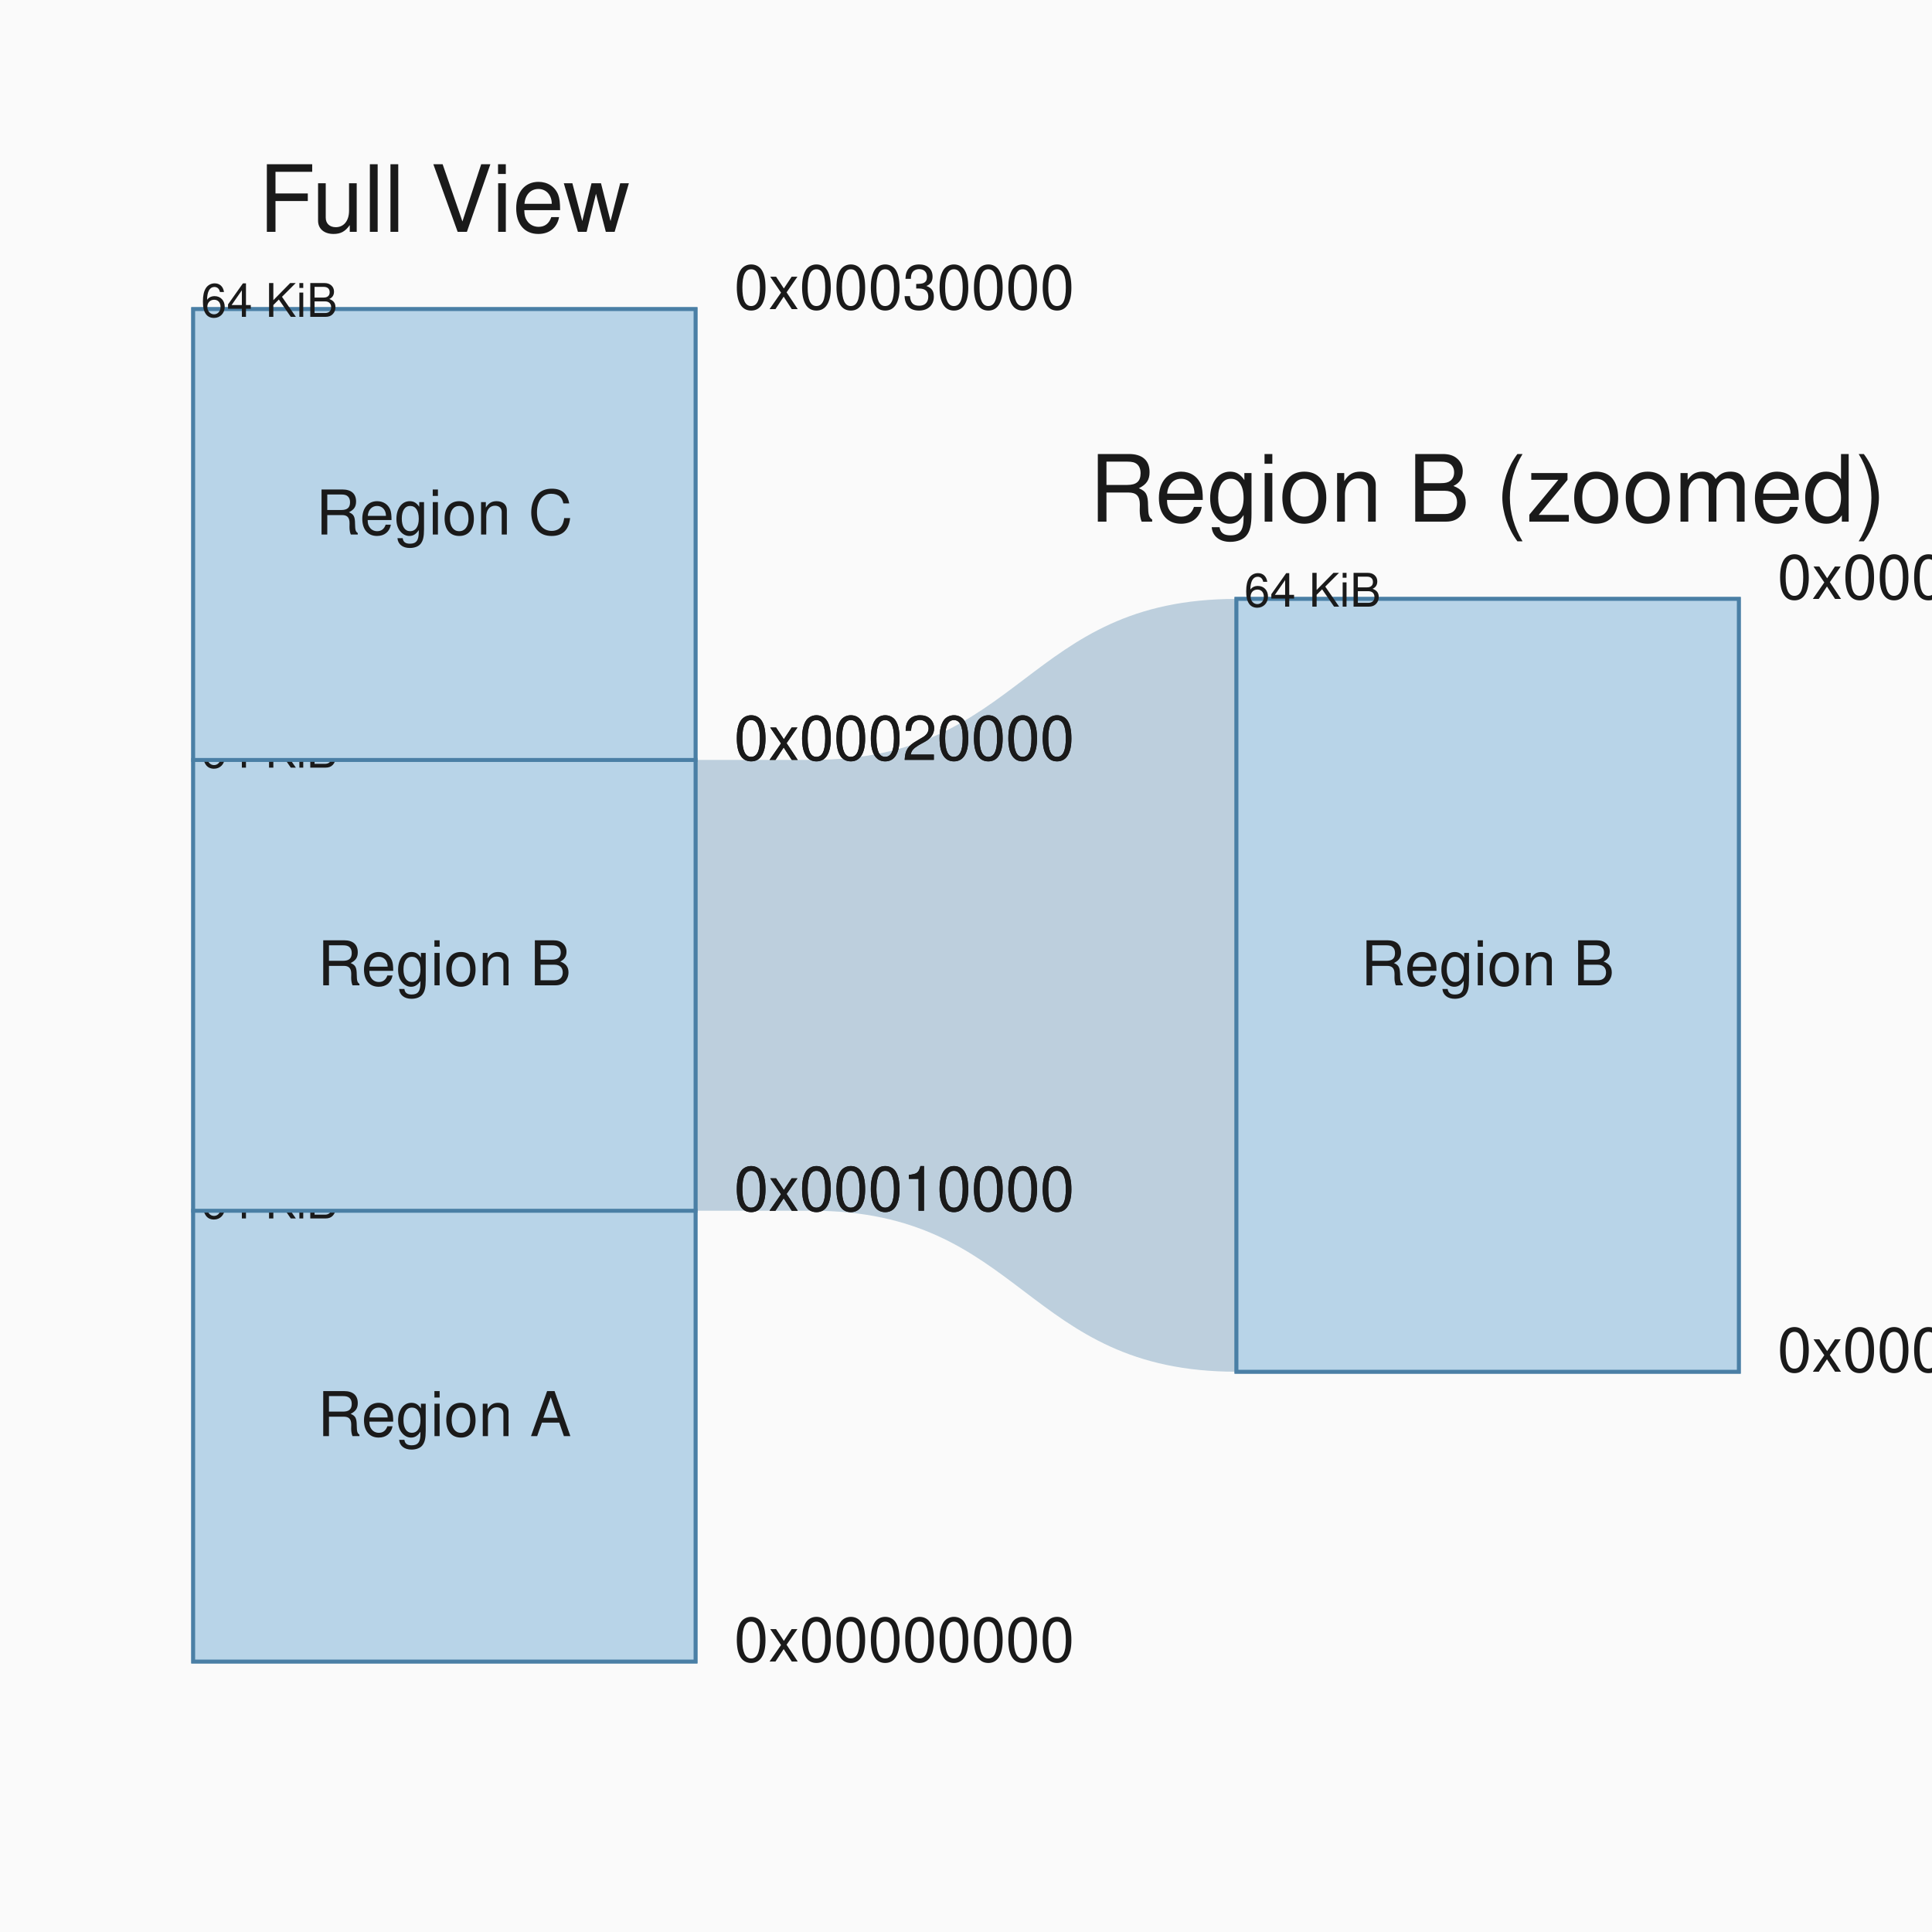
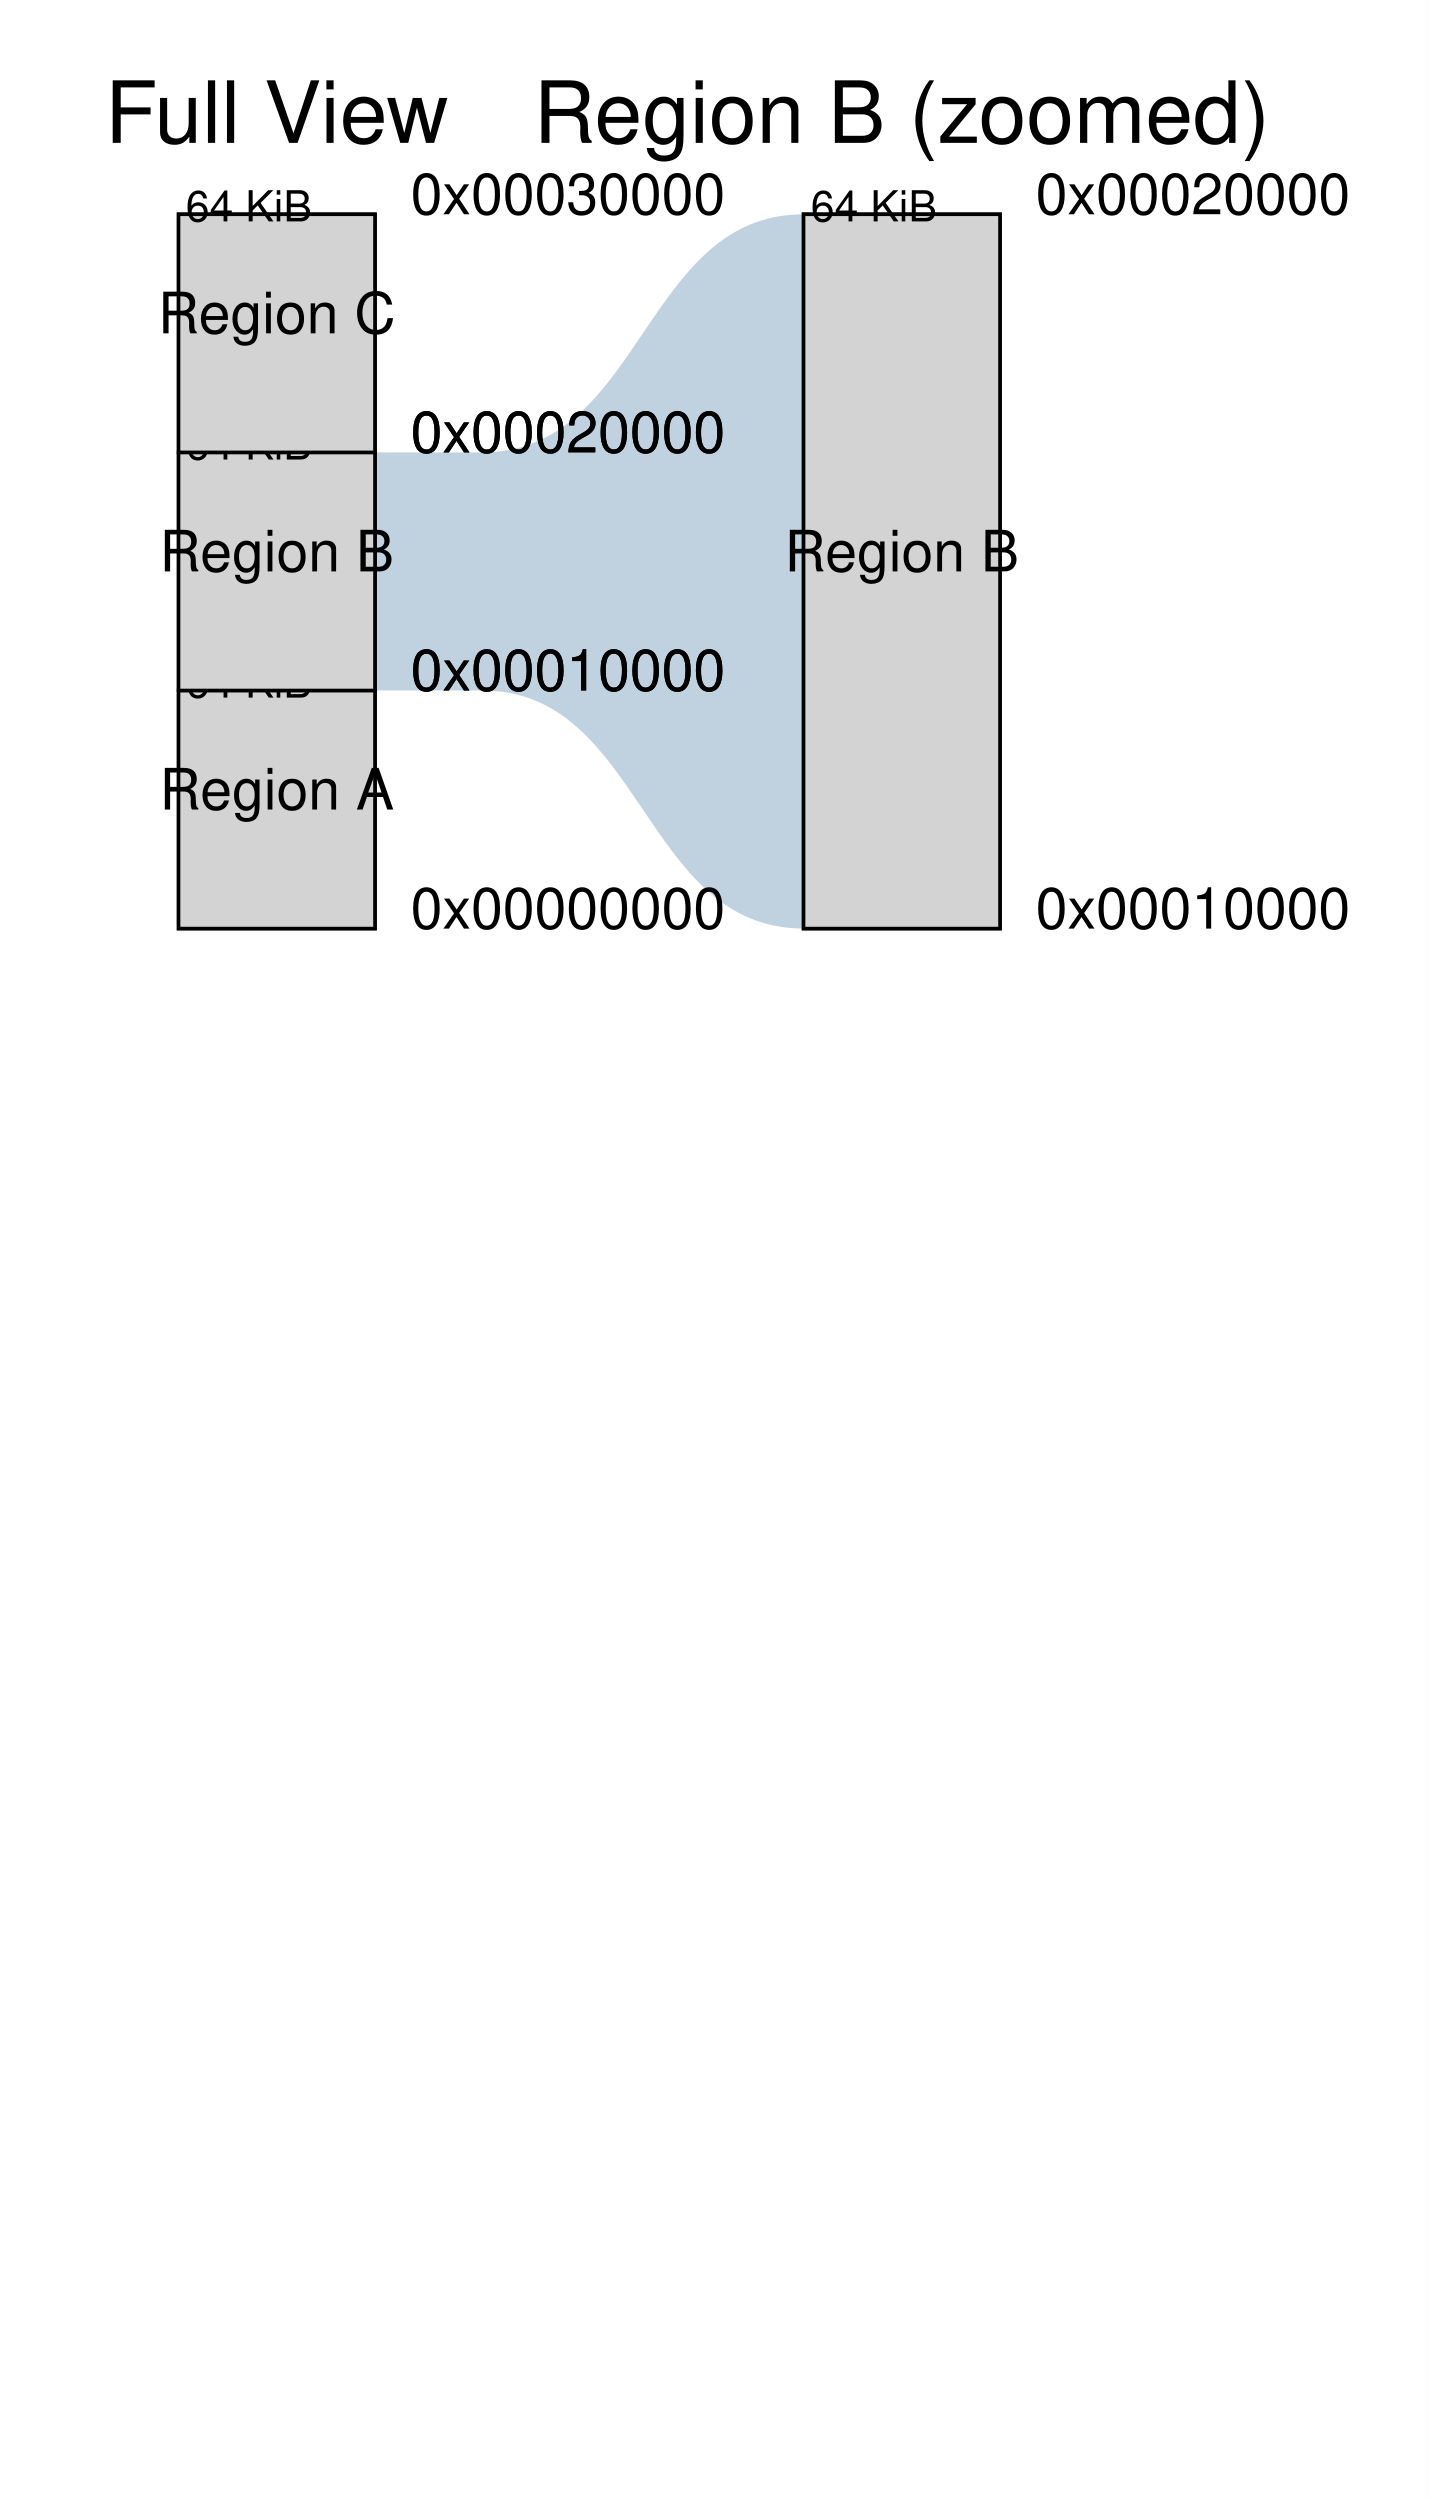
- <svg xmlns="http://www.w3.org/2000/svg" width="500" height="500" viewBox="0 0 500 500">
-   <rect x="0" y="0" width="500" height="500" fill="#FAFAFA" />
+ <svg xmlns="http://www.w3.org/2000/svg" width="400" height="700" viewBox="0 0 400 700">
+   <rect x="0" y="0" width="400" height="700" fill="white" />
  <g>
    <g>
-       <path d="M 180,313.333 L 210,313.333 C 265.0,313.333 265.0,355.0 320,355.0 L 320,155.0 C 265.0,155.0 265.0,196.667 210,196.667 L 180,196.667 Z" fill="#4A7FA5" stroke="none" opacity="0.35" />
+       <path d="M 105.0,193.333 L 135.0,193.333 C 180.0,193.333 180.0,260.0 225.0,260.0 L 225.0,60.0 C 180.0,60.0 180.0,126.667 135.0,126.667 L 105.0,126.667 Z" fill="#4A7FA5" stroke="none" opacity="0.35" />
    </g>
  </g>
  <g />
  <g>
-     <text x="65.0" y="-20" stroke="black" fill="#1a1a1a" stroke-width="0" font-size="24px" font-weight="normal" font-family="Helvetica" text-anchor="middle" alignment-baseline="middle" transform="translate(50,80)">Full View</text>
-     <g transform="translate(50,80)">
-       <rect x="0" y="0" width="130" height="350" fill="#FAFAFA" stroke="#4A7FA5" stroke-width="1" />
-       <rect x="0" y="233.333" width="130" height="116.667" fill="#B8D4E8" stroke="#4A7FA5" stroke-width="1" />
-       <text x="65.0" y="291.667" stroke="black" fill="#1a1a1a" stroke-width="0" font-size="16" font-weight="normal" font-family="Helvetica" text-anchor="middle" alignment-baseline="middle">Region A</text>
-       <text x="140" y="350.0" stroke="black" fill="#1a1a1a" stroke-width="0" font-size="16" font-weight="normal" font-family="Helvetica" text-anchor="start" alignment-baseline="middle">0x00000000</text>
-       <text x="140" y="233.333" stroke="black" fill="#1a1a1a" stroke-width="0" font-size="16" font-weight="normal" font-family="Helvetica" text-anchor="start" alignment-baseline="middle">0x00010000</text>
-       <text x="2" y="235.333" stroke="black" fill="#1a1a1a" stroke-width="0" font-size="12px" font-weight="normal" font-family="Helvetica" text-anchor="start" alignment-baseline="hanging">64 KiB</text>
-       <rect x="0" y="116.667" width="130" height="116.667" fill="#B8D4E8" stroke="#4A7FA5" stroke-width="1" />
-       <text x="65.0" y="175.0" stroke="black" fill="#1a1a1a" stroke-width="0" font-size="16" font-weight="normal" font-family="Helvetica" text-anchor="middle" alignment-baseline="middle">Region B</text>
-       <text x="140" y="233.333" stroke="black" fill="#1a1a1a" stroke-width="0" font-size="16" font-weight="normal" font-family="Helvetica" text-anchor="start" alignment-baseline="middle">0x00010000</text>
-       <text x="140" y="116.667" stroke="black" fill="#1a1a1a" stroke-width="0" font-size="16" font-weight="normal" font-family="Helvetica" text-anchor="start" alignment-baseline="middle">0x00020000</text>
-       <text x="2" y="118.667" stroke="black" fill="#1a1a1a" stroke-width="0" font-size="12px" font-weight="normal" font-family="Helvetica" text-anchor="start" alignment-baseline="hanging">64 KiB</text>
-       <rect x="0" y="0.0" width="130" height="116.667" fill="#B8D4E8" stroke="#4A7FA5" stroke-width="1" />
-       <text x="65.0" y="58.333" stroke="black" fill="#1a1a1a" stroke-width="0" font-size="16" font-weight="normal" font-family="Helvetica" text-anchor="middle" alignment-baseline="middle">Region C</text>
-       <text x="140" y="116.667" stroke="black" fill="#1a1a1a" stroke-width="0" font-size="16" font-weight="normal" font-family="Helvetica" text-anchor="start" alignment-baseline="middle">0x00020000</text>
-       <text x="140" y="0.0" stroke="black" fill="#1a1a1a" stroke-width="0" font-size="16" font-weight="normal" font-family="Helvetica" text-anchor="start" alignment-baseline="middle">0x00030000</text>
-       <text x="2" y="2.0" stroke="black" fill="#1a1a1a" stroke-width="0" font-size="12px" font-weight="normal" font-family="Helvetica" text-anchor="start" alignment-baseline="hanging">64 KiB</text>
+     <text x="27.5" y="-20" stroke="none" fill="black" stroke-width="0" font-size="24px" font-weight="normal" font-family="Helvetica" text-anchor="middle" alignment-baseline="middle" transform="translate(50.0,60.0)">Full View</text>
+     <g transform="translate(50.0,60.0)">
+       <rect x="0" y="0" width="55.0" height="200.0" fill="white" stroke="black" stroke-width="1" />
+       <rect x="0" y="133.333" width="55.0" height="66.667" fill="lightgrey" stroke="black" stroke-width="1" />
+       <text x="27.5" y="166.667" stroke="none" fill="black" stroke-width="0" font-size="16" font-weight="normal" font-family="Helvetica" text-anchor="middle" alignment-baseline="middle">Region A</text>
+       <text x="65.0" y="200.0" stroke="none" fill="black" stroke-width="0" font-size="16" font-weight="normal" font-family="Helvetica" text-anchor="start" alignment-baseline="middle">0x00000000</text>
+       <text x="65.0" y="133.333" stroke="none" fill="black" stroke-width="0" font-size="16" font-weight="normal" font-family="Helvetica" text-anchor="start" alignment-baseline="middle">0x00010000</text>
+       <text x="2" y="135.333" stroke="none" fill="black" stroke-width="0" font-size="12px" font-weight="normal" font-family="Helvetica" text-anchor="start" alignment-baseline="hanging">64 KiB</text>
+       <rect x="0" y="66.667" width="55.0" height="66.667" fill="lightgrey" stroke="black" stroke-width="1" />
+       <text x="27.5" y="100.0" stroke="none" fill="black" stroke-width="0" font-size="16" font-weight="normal" font-family="Helvetica" text-anchor="middle" alignment-baseline="middle">Region B</text>
+       <text x="65.0" y="133.333" stroke="none" fill="black" stroke-width="0" font-size="16" font-weight="normal" font-family="Helvetica" text-anchor="start" alignment-baseline="middle">0x00010000</text>
+       <text x="65.0" y="66.667" stroke="none" fill="black" stroke-width="0" font-size="16" font-weight="normal" font-family="Helvetica" text-anchor="start" alignment-baseline="middle">0x00020000</text>
+       <text x="2" y="68.667" stroke="none" fill="black" stroke-width="0" font-size="12px" font-weight="normal" font-family="Helvetica" text-anchor="start" alignment-baseline="hanging">64 KiB</text>
+       <rect x="0" y="0.0" width="55.0" height="66.667" fill="lightgrey" stroke="black" stroke-width="1" />
+       <text x="27.5" y="33.333" stroke="none" fill="black" stroke-width="0" font-size="16" font-weight="normal" font-family="Helvetica" text-anchor="middle" alignment-baseline="middle">Region C</text>
+       <text x="65.0" y="66.667" stroke="none" fill="black" stroke-width="0" font-size="16" font-weight="normal" font-family="Helvetica" text-anchor="start" alignment-baseline="middle">0x00020000</text>
+       <text x="65.0" y="0.0" stroke="none" fill="black" stroke-width="0" font-size="16" font-weight="normal" font-family="Helvetica" text-anchor="start" alignment-baseline="middle">0x00030000</text>
+       <text x="2" y="2.0" stroke="none" fill="black" stroke-width="0" font-size="12px" font-weight="normal" font-family="Helvetica" text-anchor="start" alignment-baseline="hanging">64 KiB</text>
    </g>
  </g>
  <g>
-     <text x="65.0" y="-20" stroke="black" fill="#1a1a1a" stroke-width="0" font-size="24px" font-weight="normal" font-family="Helvetica" text-anchor="middle" alignment-baseline="middle" transform="translate(320,155)">Region B (zoomed)</text>
-     <g transform="translate(320,155)">
-       <rect x="0" y="0" width="130" height="200" fill="#FAFAFA" stroke="#4A7FA5" stroke-width="1" />
-       <rect x="0" y="0.0" width="130" height="200.0" fill="#B8D4E8" stroke="#4A7FA5" stroke-width="1" />
-       <text x="65.0" y="100.0" stroke="black" fill="#1a1a1a" stroke-width="0" font-size="16" font-weight="normal" font-family="Helvetica" text-anchor="middle" alignment-baseline="middle">Region B</text>
-       <text x="140" y="200.0" stroke="black" fill="#1a1a1a" stroke-width="0" font-size="16" font-weight="normal" font-family="Helvetica" text-anchor="start" alignment-baseline="middle">0x00010000</text>
-       <text x="140" y="0.0" stroke="black" fill="#1a1a1a" stroke-width="0" font-size="16" font-weight="normal" font-family="Helvetica" text-anchor="start" alignment-baseline="middle">0x00020000</text>
-       <text x="2" y="2.0" stroke="black" fill="#1a1a1a" stroke-width="0" font-size="12px" font-weight="normal" font-family="Helvetica" text-anchor="start" alignment-baseline="hanging">64 KiB</text>
+     <text x="27.5" y="-20" stroke="none" fill="black" stroke-width="0" font-size="24px" font-weight="normal" font-family="Helvetica" text-anchor="middle" alignment-baseline="middle" transform="translate(225.0,60.0)">Region B (zoomed)</text>
+     <g transform="translate(225.0,60.0)">
+       <rect x="0" y="0" width="55.0" height="200.0" fill="white" stroke="black" stroke-width="1" />
+       <rect x="0" y="0.0" width="55.0" height="200.0" fill="lightgrey" stroke="black" stroke-width="1" />
+       <text x="27.5" y="100.0" stroke="none" fill="black" stroke-width="0" font-size="16" font-weight="normal" font-family="Helvetica" text-anchor="middle" alignment-baseline="middle">Region B</text>
+       <text x="65.0" y="200.0" stroke="none" fill="black" stroke-width="0" font-size="16" font-weight="normal" font-family="Helvetica" text-anchor="start" alignment-baseline="middle">0x00010000</text>
+       <text x="65.0" y="0.0" stroke="none" fill="black" stroke-width="0" font-size="16" font-weight="normal" font-family="Helvetica" text-anchor="start" alignment-baseline="middle">0x00020000</text>
+       <text x="2" y="2.0" stroke="none" fill="black" stroke-width="0" font-size="12px" font-weight="normal" font-family="Helvetica" text-anchor="start" alignment-baseline="hanging">64 KiB</text>
    </g>
  </g>
  <g>
-     <g transform="translate(50,80)" />
-     <g transform="translate(320,155)" />
+     <g transform="translate(50.0,60.0)" />
+     <g transform="translate(225.0,60.0)" />
  </g>
  <g>
-     <g transform="translate(50,80)">
+     <g transform="translate(50.0,60.0)">
      <g />
      <g />
      <g />
    </g>
-     <g transform="translate(320,155)">
+     <g transform="translate(225.0,60.0)">
      <g />
    </g>
  </g>
</svg>
